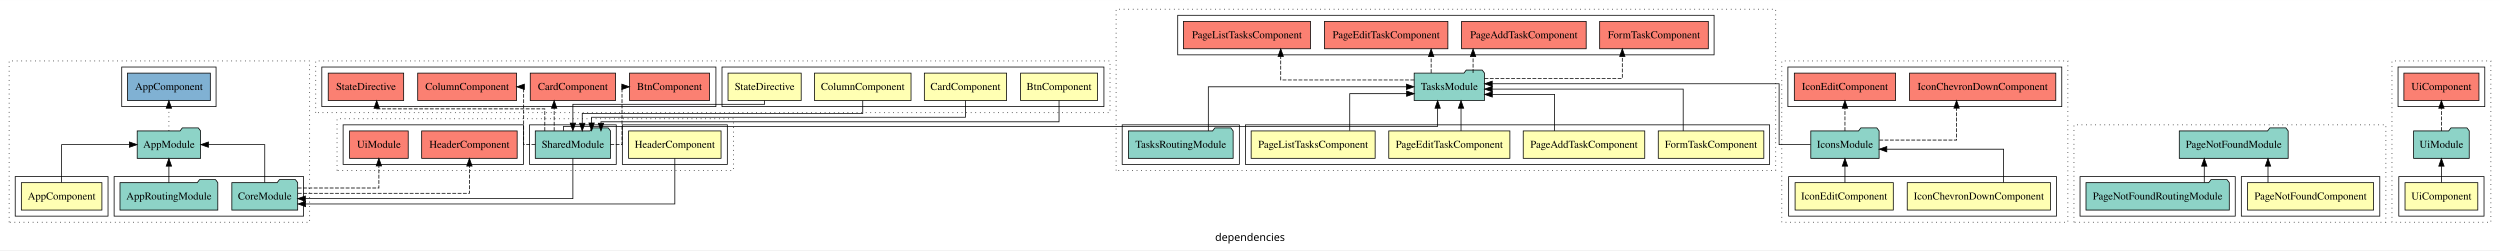
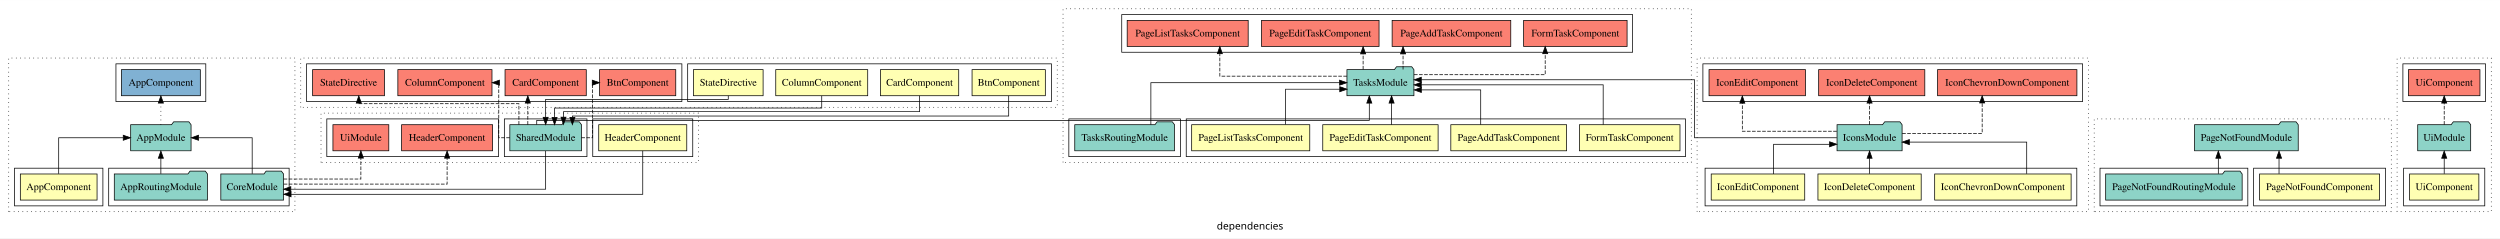
- <svg xmlns="http://www.w3.org/2000/svg" width="3286pt" height="329pt" viewBox="0.00 0.00 3286.00 328.80">
+ <svg xmlns="http://www.w3.org/2000/svg" width="3450pt" height="329pt" viewBox="0.00 0.00 3450.00 328.80">
  <g id="graph0" class="graph" transform="scale(1 1) rotate(0) translate(4 324.8)">
-     <polygon fill="white" stroke="transparent" points="-4,4 -4,-324.8 3282,-324.8 3282,4 -4,4" />
-     <text text-anchor="middle" x="1639" y="-8.2" font-family="sans-serif" font-size="14.00">dependencies</text>
+     <polygon fill="white" stroke="transparent" points="-4,4 -4,-324.8 3446,-324.8 3446,4 -4,4" />
+     <text text-anchor="middle" x="1721" y="-8.2" font-family="sans-serif" font-size="14.00">dependencies</text>
    <g id="clust1" class="cluster">
      <polygon fill="none" stroke="black" stroke-dasharray="1,5" points="8,-32.8 8,-244.8 403,-244.8 403,-32.8 8,-32.8" />
    </g>
    <g id="clust2" class="cluster">
      <polygon fill="none" stroke="black" points="16,-40.8 16,-92.8 138,-92.8 138,-40.8 16,-40.8" />
    </g>
    <g id="clust4" class="cluster">
      <polygon fill="none" stroke="black" points="146,-40.8 146,-92.8 395,-92.8 395,-40.8 146,-40.8" />
    </g>
    <g id="clust6" class="cluster">
      <polygon fill="none" stroke="black" points="156,-184.8 156,-236.8 280,-236.8 280,-184.8 156,-184.8" />
    </g>
    <g id="clust14" class="cluster">
      <polygon fill="none" stroke="black" stroke-dasharray="1,5" points="439,-100.8 439,-168.8 960,-168.8 960,-100.8 439,-100.8" />
    </g>
    <g id="clust15" class="cluster">
      <polygon fill="none" stroke="black" points="814,-108.8 814,-160.8 952,-160.8 952,-108.8 814,-108.8" />
    </g>
    <g id="clust17" class="cluster">
      <polygon fill="none" stroke="black" points="692,-108.8 692,-160.8 806,-160.8 806,-108.8 692,-108.8" />
    </g>
    <g id="clust18" class="cluster">
      <polygon fill="none" stroke="black" points="447,-108.8 447,-160.8 684,-160.8 684,-108.8 447,-108.8" />
    </g>
    <g id="clust21" class="cluster">
-       <polygon fill="none" stroke="black" stroke-dasharray="1,5" points="2338,-32.8 2338,-244.8 2714,-244.8 2714,-32.8 2338,-32.8" />
+       <polygon fill="none" stroke="black" stroke-dasharray="1,5" points="2338,-32.8 2338,-244.8 2878,-244.8 2878,-32.8 2338,-32.8" />
    </g>
    <g id="clust22" class="cluster">
-       <polygon fill="none" stroke="black" points="2347,-40.8 2347,-92.8 2699,-92.8 2699,-40.8 2347,-40.8" />
-     </g>
-     <g id="clust26" class="cluster">
-       <polygon fill="none" stroke="black" points="2346,-184.8 2346,-236.8 2706,-236.8 2706,-184.8 2346,-184.8" />
-     </g>
-     <g id="clust29" class="cluster">
-       <polygon fill="none" stroke="black" stroke-dasharray="1,5" points="2722,-32.8 2722,-160.8 3132,-160.8 3132,-32.8 2722,-32.8" />
+       <polygon fill="none" stroke="black" points="2349,-40.8 2349,-92.8 2862,-92.8 2862,-40.8 2349,-40.8" />
+     </g>
+     <g id="clust27" class="cluster">
+       <polygon fill="none" stroke="black" points="2346,-184.8 2346,-236.8 2870,-236.8 2870,-184.8 2346,-184.8" />
    </g>
    <g id="clust30" class="cluster">
-       <polygon fill="none" stroke="black" points="2942,-40.8 2942,-92.8 3124,-92.8 3124,-40.8 2942,-40.8" />
-     </g>
-     <g id="clust32" class="cluster">
-       <polygon fill="none" stroke="black" points="2730,-40.8 2730,-92.8 2934,-92.8 2934,-40.8 2730,-40.8" />
-     </g>
-     <g id="clust42" class="cluster">
+       <polygon fill="none" stroke="black" stroke-dasharray="1,5" points="2886,-32.8 2886,-160.8 3296,-160.8 3296,-32.8 2886,-32.8" />
+     </g>
+     <g id="clust31" class="cluster">
+       <polygon fill="none" stroke="black" points="3106,-40.8 3106,-92.8 3288,-92.8 3288,-40.8 3106,-40.8" />
+     </g>
+     <g id="clust33" class="cluster">
+       <polygon fill="none" stroke="black" points="2894,-40.8 2894,-92.8 3098,-92.8 3098,-40.8 2894,-40.8" />
+     </g>
+     <g id="clust43" class="cluster">
      <polygon fill="none" stroke="black" stroke-dasharray="1,5" points="411,-176.8 411,-244.8 1455,-244.8 1455,-176.8 411,-176.8" />
    </g>
-     <g id="clust43" class="cluster">
+     <g id="clust44" class="cluster">
      <polygon fill="none" stroke="black" points="945,-184.8 945,-236.8 1447,-236.8 1447,-184.8 945,-184.8" />
    </g>
-     <g id="clust49" class="cluster">
+     <g id="clust50" class="cluster">
      <polygon fill="none" stroke="black" points="419,-184.8 419,-236.8 937,-236.8 937,-184.8 419,-184.8" />
    </g>
-     <g id="clust52" class="cluster">
+     <g id="clust53" class="cluster">
      <polygon fill="none" stroke="black" stroke-dasharray="1,5" points="1463,-100.8 1463,-312.8 2330,-312.8 2330,-100.8 1463,-100.8" />
    </g>
-     <g id="clust53" class="cluster">
+     <g id="clust54" class="cluster">
      <polygon fill="none" stroke="black" points="1633,-108.8 1633,-160.8 2322,-160.8 2322,-108.8 1633,-108.8" />
    </g>
-     <g id="clust58" class="cluster">
+     <g id="clust59" class="cluster">
      <polygon fill="none" stroke="black" points="1471,-108.8 1471,-160.8 1625,-160.8 1625,-108.8 1471,-108.8" />
    </g>
-     <g id="clust59" class="cluster">
+     <g id="clust60" class="cluster">
      <polygon fill="none" stroke="black" points="1544,-252.8 1544,-304.8 2249,-304.8 2249,-252.8 1544,-252.8" />
    </g>
-     <g id="clust68" class="cluster">
-       <polygon fill="none" stroke="black" stroke-dasharray="1,5" points="3140,-32.8 3140,-244.8 3270,-244.8 3270,-32.8 3140,-32.8" />
-     </g>
    <g id="clust69" class="cluster">
-       <polygon fill="none" stroke="black" points="3149,-40.8 3149,-92.8 3261,-92.8 3261,-40.8 3149,-40.8" />
-     </g>
-     <g id="clust72" class="cluster">
-       <polygon fill="none" stroke="black" points="3148,-184.8 3148,-236.8 3262,-236.8 3262,-184.8 3148,-184.8" />
+       <polygon fill="none" stroke="black" stroke-dasharray="1,5" points="3304,-32.8 3304,-244.8 3434,-244.8 3434,-32.8 3304,-32.8" />
+     </g>
+     <g id="clust70" class="cluster">
+       <polygon fill="none" stroke="black" points="3313,-40.8 3313,-92.8 3425,-92.8 3425,-40.8 3313,-40.8" />
+     </g>
+     <g id="clust73" class="cluster">
+       <polygon fill="none" stroke="black" points="3312,-184.8 3312,-236.8 3426,-236.8 3426,-184.8 3312,-184.8" />
    </g>
    <g id="node1" class="node">
      <polygon fill="#ffffb3" stroke="black" points="129.94,-84.8 24.06,-84.8 24.06,-48.8 129.94,-48.8 129.94,-84.8" />
      <text text-anchor="middle" x="77" y="-62.6" font-family="Times,serif" font-size="14.00">AppComponent</text>
    </g>
    <g id="node2" class="node">
      <polygon fill="#8dd3c7" stroke="black" points="259.66,-152.8 256.66,-156.8 235.66,-156.8 232.66,-152.8 176.34,-152.8 176.34,-116.8 259.66,-116.8 259.66,-152.8" />
      <text text-anchor="middle" x="218" y="-130.6" font-family="Times,serif" font-size="14.00">AppModule</text>
    </g>
    <g id="edge1" class="edge">
      <path fill="none" stroke="black" d="M77,-85.02C77,-105.17 77,-134.8 77,-134.8 77,-134.8 166.08,-134.8 166.08,-134.8" />
      <polygon fill="black" stroke="black" points="166.08,-138.3 176.08,-134.8 166.08,-131.3 166.08,-138.3" />
    </g>
    <g id="node5" class="node">
      <polygon fill="#80b1d3" stroke="black" points="272.44,-228.8 163.56,-228.8 163.56,-192.8 272.44,-192.8 272.44,-228.8" />
      <text text-anchor="middle" x="218" y="-206.6" font-family="Times,serif" font-size="14.00">AppComponent </text>
    </g>
    <g id="edge4" class="edge">
      <path fill="none" stroke="black" stroke-dasharray="1,5" d="M218,-152.81C218,-152.81 218,-182.65 218,-182.65" />
      <polygon fill="black" stroke="black" points="214.5,-182.65 218,-192.65 221.5,-182.65 214.5,-182.65" />
    </g>
    <g id="node3" class="node">
      <polygon fill="#8dd3c7" stroke="black" points="282.28,-84.8 279.28,-88.8 258.28,-88.8 255.28,-84.8 153.72,-84.8 153.72,-48.8 282.28,-48.8 282.28,-84.8" />
      <text text-anchor="middle" x="218" y="-62.6" font-family="Times,serif" font-size="14.00">AppRoutingModule</text>
    </g>
    <g id="edge2" class="edge">
      <path fill="none" stroke="black" d="M218,-85.02C218,-85.02 218,-106.53 218,-106.53" />
      <polygon fill="black" stroke="black" points="214.5,-106.53 218,-116.53 221.5,-106.53 214.5,-106.53" />
    </g>
    <g id="node4" class="node">
      <polygon fill="#8dd3c7" stroke="black" points="387.27,-84.8 384.27,-88.8 363.27,-88.8 360.27,-84.8 300.73,-84.8 300.73,-48.8 387.27,-48.8 387.27,-84.8" />
      <text text-anchor="middle" x="344" y="-62.6" font-family="Times,serif" font-size="14.00">CoreModule</text>
    </g>
    <g id="edge3" class="edge">
      <path fill="none" stroke="black" d="M344,-85.02C344,-105.17 344,-134.8 344,-134.8 344,-134.8 269.96,-134.8 269.96,-134.8" />
      <polygon fill="black" stroke="black" points="269.96,-131.3 259.96,-134.8 269.96,-138.3 269.96,-131.3" />
    </g>
    <g id="node8" class="node">
      <polygon fill="#fb8072" stroke="black" points="675.75,-152.8 550.25,-152.8 550.25,-116.8 675.75,-116.8 675.75,-152.8" />
      <text text-anchor="middle" x="613" y="-130.6" font-family="Times,serif" font-size="14.00">HeaderComponent </text>
    </g>
    <g id="edge7" class="edge">
      <path fill="none" stroke="black" stroke-dasharray="5,2" d="M387.52,-70.8C463.65,-70.8 613,-70.8 613,-70.8 613,-70.8 613,-106.63 613,-106.63" />
      <polygon fill="black" stroke="black" points="609.5,-106.63 613,-116.63 616.5,-106.63 609.5,-106.63" />
    </g>
    <g id="node9" class="node">
      <polygon fill="#fb8072" stroke="black" points="532.55,-152.8 455.45,-152.8 455.45,-116.8 532.55,-116.8 532.55,-152.8" />
      <text text-anchor="middle" x="494" y="-130.6" font-family="Times,serif" font-size="14.00">UiModule </text>
    </g>
    <g id="edge8" class="edge">
      <path fill="none" stroke="black" stroke-dasharray="5,2" d="M387.39,-77.8C431.69,-77.8 494,-77.8 494,-77.8 494,-77.8 494,-106.76 494,-106.76" />
      <polygon fill="black" stroke="black" points="490.5,-106.76 494,-116.76 497.5,-106.76 490.5,-106.76" />
    </g>
    <g id="node6" class="node">
      <polygon fill="#ffffb3" stroke="black" points="943.75,-152.8 822.25,-152.8 822.25,-116.8 943.75,-116.8 943.75,-152.8" />
      <text text-anchor="middle" x="883" y="-130.6" font-family="Times,serif" font-size="14.00">HeaderComponent</text>
    </g>
    <g id="edge5" class="edge">
      <path fill="none" stroke="black" d="M883,-116.71C883,-93.67 883,-56.8 883,-56.8 883,-56.8 397.65,-56.8 397.65,-56.8" />
      <polygon fill="black" stroke="black" points="397.65,-53.3 387.65,-56.8 397.65,-60.3 397.65,-53.3" />
    </g>
    <g id="node7" class="node">
      <polygon fill="#8dd3c7" stroke="black" points="798.43,-152.8 795.43,-156.8 774.43,-156.8 771.43,-152.8 699.57,-152.8 699.57,-116.8 798.43,-116.8 798.43,-152.8" />
      <text text-anchor="middle" x="749" y="-130.6" font-family="Times,serif" font-size="14.00">SharedModule</text>
    </g>
    <g id="edge6" class="edge">
      <path fill="none" stroke="black" d="M749,-116.52C749,-95.48 749,-63.8 749,-63.8 749,-63.8 397.34,-63.8 397.34,-63.8" />
      <polygon fill="black" stroke="black" points="397.34,-60.3 387.34,-63.8 397.34,-67.3 397.34,-60.3" />
    </g>
-     <g id="node22" class="node">
+     <g id="node24" class="node">
      <polygon fill="#fb8072" stroke="black" points="928.56,-228.8 823.44,-228.8 823.44,-192.8 928.56,-192.8 928.56,-228.8" />
      <text text-anchor="middle" x="876" y="-206.6" font-family="Times,serif" font-size="14.00">BtnComponent </text>
    </g>
-     <g id="edge19" class="edge">
+     <g id="edge21" class="edge">
      <path fill="none" stroke="black" stroke-dasharray="5,2" d="M798.27,-134.8C807.11,-134.8 813.57,-134.8 813.57,-134.8 813.57,-134.8 813.57,-210.8 813.57,-210.8 813.57,-210.8 814.55,-210.8 814.55,-210.8" />
      <polygon fill="black" stroke="black" points="813.33,-214.3 823.33,-210.8 813.33,-207.3 813.33,-214.3" />
    </g>
-     <g id="node23" class="node">
+     <g id="node25" class="node">
      <polygon fill="#fb8072" stroke="black" points="805.04,-228.8 692.96,-228.8 692.96,-192.8 805.04,-192.8 805.04,-228.8" />
      <text text-anchor="middle" x="749" y="-206.6" font-family="Times,serif" font-size="14.00">CardComponent </text>
    </g>
-     <g id="edge20" class="edge">
+     <g id="edge22" class="edge">
      <path fill="none" stroke="black" stroke-dasharray="5,2" d="M724.39,-152.81C724.39,-152.81 724.39,-182.65 724.39,-182.65" />
      <polygon fill="black" stroke="black" points="720.89,-182.65 724.39,-192.65 727.89,-182.65 720.89,-182.65" />
    </g>
-     <g id="node24" class="node">
+     <g id="node26" class="node">
      <polygon fill="#fb8072" stroke="black" points="674.95,-228.8 545.05,-228.8 545.05,-192.8 674.95,-192.8 674.95,-228.8" />
      <text text-anchor="middle" x="610" y="-206.6" font-family="Times,serif" font-size="14.00">ColumnComponent </text>
    </g>
-     <g id="edge21" class="edge">
+     <g id="edge23" class="edge">
      <path fill="none" stroke="black" stroke-dasharray="5,2" d="M699.63,-134.8C690.78,-134.8 684.3,-134.8 684.3,-134.8 684.3,-134.8 684.3,-210.8 684.3,-210.8 684.3,-210.8 683.39,-210.8 683.39,-210.8" />
      <polygon fill="black" stroke="black" points="685.19,-207.3 675.19,-210.8 685.19,-214.3 685.19,-207.3" />
    </g>
-     <g id="node25" class="node">
+     <g id="node27" class="node">
      <polygon fill="#fb8072" stroke="black" points="526.58,-228.8 427.42,-228.8 427.42,-192.8 526.58,-192.8 526.58,-228.8" />
      <text text-anchor="middle" x="477" y="-206.6" font-family="Times,serif" font-size="14.00">StateDirective </text>
    </g>
-     <g id="edge22" class="edge">
+     <g id="edge24" class="edge">
      <path fill="none" stroke="black" stroke-dasharray="5,2" d="M712.09,-152.84C712.09,-166.09 712.09,-181.8 712.09,-181.8 712.09,-181.8 491.13,-181.8 491.13,-181.8 491.13,-181.8 491.13,-182.88 491.13,-182.88" />
      <polygon fill="black" stroke="black" points="487.63,-182.6 491.13,-192.6 494.63,-182.6 487.63,-182.6" />
    </g>
-     <g id="node30" class="node">
+     <g id="node32" class="node">
      <polygon fill="#8dd3c7" stroke="black" points="1947.21,-228.8 1944.21,-232.8 1923.21,-232.8 1920.21,-228.8 1854.79,-228.8 1854.79,-192.8 1947.21,-192.8 1947.21,-228.8" />
      <text text-anchor="middle" x="1901" y="-206.6" font-family="Times,serif" font-size="14.00">TasksModule</text>
    </g>
-     <g id="edge28" class="edge">
+     <g id="edge30" class="edge">
      <path fill="none" stroke="black" d="M736.7,-152.99C736.7,-156.34 736.7,-158.8 736.7,-158.8 736.7,-158.8 1885.63,-158.8 1885.63,-158.8 1885.63,-158.8 1885.63,-182.61 1885.63,-182.61" />
      <polygon fill="black" stroke="black" points="1882.13,-182.61 1885.63,-192.61 1889.13,-182.61 1882.13,-182.61" />
    </g>
    <g id="node10" class="node">
-       <polygon fill="#ffffb3" stroke="black" points="2691.14,-84.8 2502.86,-84.8 2502.86,-48.8 2691.14,-48.8 2691.14,-84.8" />
-       <text text-anchor="middle" x="2597" y="-62.6" font-family="Times,serif" font-size="14.00">IconChevronDownComponent</text>
+       <polygon fill="#ffffb3" stroke="black" points="2854.14,-84.8 2665.86,-84.8 2665.86,-48.8 2854.14,-48.8 2854.14,-84.8" />
+       <text text-anchor="middle" x="2760" y="-62.6" font-family="Times,serif" font-size="14.00">IconChevronDownComponent</text>
+     </g>
+     <g id="node13" class="node">
+       <polygon fill="#8dd3c7" stroke="black" points="2620.88,-152.8 2617.88,-156.8 2596.88,-156.8 2593.88,-152.8 2531.12,-152.8 2531.12,-116.8 2620.88,-116.8 2620.88,-152.8" />
+       <text text-anchor="middle" x="2576" y="-130.6" font-family="Times,serif" font-size="14.00">IconsModule</text>
+     </g>
+     <g id="edge9" class="edge">
+       <path fill="none" stroke="black" d="M2792.86,-85.07C2792.86,-103.36 2792.86,-128.8 2792.86,-128.8 2792.86,-128.8 2630.93,-128.8 2630.93,-128.8" />
+       <polygon fill="black" stroke="black" points="2630.93,-125.3 2620.93,-128.8 2630.93,-132.3 2630.93,-125.3" />
+     </g>
+     <g id="node11" class="node">
+       <polygon fill="#ffffb3" stroke="black" points="2647.24,-84.8 2504.76,-84.8 2504.76,-48.8 2647.24,-48.8 2647.24,-84.8" />
+       <text text-anchor="middle" x="2576" y="-62.6" font-family="Times,serif" font-size="14.00">IconDeleteComponent</text>
+     </g>
+     <g id="edge10" class="edge">
+       <path fill="none" stroke="black" d="M2576,-85.02C2576,-85.02 2576,-106.53 2576,-106.53" />
+       <polygon fill="black" stroke="black" points="2572.5,-106.53 2576,-116.53 2579.5,-106.53 2572.5,-106.53" />
    </g>
    <g id="node12" class="node">
-       <polygon fill="#8dd3c7" stroke="black" points="2465.88,-152.8 2462.88,-156.8 2441.88,-156.8 2438.88,-152.8 2376.12,-152.8 2376.12,-116.8 2465.88,-116.8 2465.88,-152.8" />
-       <text text-anchor="middle" x="2421" y="-130.6" font-family="Times,serif" font-size="14.00">IconsModule</text>
-     </g>
-     <g id="edge9" class="edge">
-       <path fill="none" stroke="black" d="M2629.52,-85.07C2629.52,-103.36 2629.52,-128.8 2629.52,-128.8 2629.52,-128.8 2475.99,-128.8 2475.99,-128.8" />
-       <polygon fill="black" stroke="black" points="2475.99,-125.3 2465.99,-128.8 2475.99,-132.3 2475.99,-125.3" />
-     </g>
-     <g id="node11" class="node">
-       <polygon fill="#ffffb3" stroke="black" points="2484.54,-84.8 2355.46,-84.8 2355.46,-48.8 2484.54,-48.8 2484.54,-84.8" />
-       <text text-anchor="middle" x="2420" y="-62.6" font-family="Times,serif" font-size="14.00">IconEditComponent</text>
-     </g>
-     <g id="edge10" class="edge">
-       <path fill="none" stroke="black" d="M2421,-85.02C2421,-85.02 2421,-106.53 2421,-106.53" />
-       <polygon fill="black" stroke="black" points="2417.5,-106.53 2421,-116.53 2424.5,-106.53 2417.5,-106.53" />
-     </g>
-     <g id="node13" class="node">
-       <polygon fill="#fb8072" stroke="black" points="2698.14,-228.8 2505.86,-228.8 2505.86,-192.8 2698.14,-192.8 2698.14,-228.8" />
-       <text text-anchor="middle" x="2602" y="-206.6" font-family="Times,serif" font-size="14.00">IconChevronDownComponent </text>
+       <polygon fill="#ffffb3" stroke="black" points="2486.54,-84.8 2357.46,-84.8 2357.46,-48.8 2486.54,-48.8 2486.54,-84.8" />
+       <text text-anchor="middle" x="2422" y="-62.6" font-family="Times,serif" font-size="14.00">IconEditComponent</text>
    </g>
    <g id="edge11" class="edge">
-       <path fill="none" stroke="black" stroke-dasharray="5,2" d="M2466.22,-140.8C2509.33,-140.8 2567.73,-140.8 2567.73,-140.8 2567.73,-140.8 2567.73,-182.77 2567.73,-182.77" />
-       <polygon fill="black" stroke="black" points="2564.23,-182.77 2567.73,-192.77 2571.23,-182.77 2564.23,-182.77" />
+       <path fill="none" stroke="black" d="M2443.59,-84.82C2443.59,-102.17 2443.59,-125.8 2443.59,-125.8 2443.59,-125.8 2520.8,-125.8 2520.8,-125.8" />
+       <polygon fill="black" stroke="black" points="2520.8,-129.3 2530.8,-125.8 2520.8,-122.3 2520.8,-129.3" />
    </g>
    <g id="node14" class="node">
+       <polygon fill="#fb8072" stroke="black" points="2862.14,-228.8 2669.86,-228.8 2669.86,-192.8 2862.14,-192.8 2862.14,-228.8" />
+       <text text-anchor="middle" x="2766" y="-206.6" font-family="Times,serif" font-size="14.00">IconChevronDownComponent </text>
+     </g>
+     <g id="edge12" class="edge">
+       <path fill="none" stroke="black" stroke-dasharray="5,2" d="M2620.95,-140.8C2666.84,-140.8 2731.39,-140.8 2731.39,-140.8 2731.39,-140.8 2731.39,-182.77 2731.39,-182.77" />
+       <polygon fill="black" stroke="black" points="2727.89,-182.77 2731.39,-192.77 2734.89,-182.77 2727.89,-182.77" />
+     </g>
+     <g id="node15" class="node">
+       <polygon fill="#fb8072" stroke="black" points="2652.24,-228.8 2505.76,-228.8 2505.76,-192.8 2652.24,-192.8 2652.24,-228.8" />
+       <text text-anchor="middle" x="2579" y="-206.6" font-family="Times,serif" font-size="14.00">IconDeleteComponent </text>
+     </g>
+     <g id="edge13" class="edge">
+       <path fill="none" stroke="black" stroke-dasharray="5,2" d="M2576,-152.81C2576,-152.81 2576,-182.65 2576,-182.65" />
+       <polygon fill="black" stroke="black" points="2572.5,-182.65 2576,-192.65 2579.5,-182.65 2572.5,-182.65" />
+     </g>
+     <g id="node16" class="node">
      <polygon fill="#fb8072" stroke="black" points="2487.54,-228.8 2354.46,-228.8 2354.46,-192.8 2487.54,-192.8 2487.54,-228.8" />
      <text text-anchor="middle" x="2421" y="-206.6" font-family="Times,serif" font-size="14.00">IconEditComponent </text>
    </g>
-     <g id="edge12" class="edge">
-       <path fill="none" stroke="black" stroke-dasharray="5,2" d="M2421,-152.81C2421,-152.81 2421,-182.65 2421,-182.65" />
-       <polygon fill="black" stroke="black" points="2417.5,-182.65 2421,-192.65 2424.5,-182.65 2417.5,-182.65" />
-     </g>
-     <g id="edge27" class="edge">
-       <path fill="none" stroke="black" d="M2375.96,-134.8C2354.93,-134.8 2334.46,-134.8 2334.46,-134.8 2334.46,-134.8 2334.46,-214.8 2334.46,-214.8 2334.46,-214.8 1957.39,-214.8 1957.39,-214.8" />
+     <g id="edge14" class="edge">
+       <path fill="none" stroke="black" stroke-dasharray="5,2" d="M2530.78,-143.8C2478.76,-143.8 2400.41,-143.8 2400.41,-143.8 2400.41,-143.8 2400.41,-182.49 2400.41,-182.49" />
+       <polygon fill="black" stroke="black" points="2396.91,-182.49 2400.41,-192.49 2403.91,-182.49 2396.91,-182.49" />
+     </g>
+     <g id="edge29" class="edge">
+       <path fill="none" stroke="black" d="M2530.85,-134.8C2460.94,-134.8 2334.46,-134.8 2334.46,-134.8 2334.46,-134.8 2334.46,-214.8 2334.46,-214.8 2334.46,-214.8 1957.39,-214.8 1957.39,-214.8" />
      <polygon fill="black" stroke="black" points="1957.39,-211.3 1947.39,-214.8 1957.39,-218.3 1957.39,-211.3" />
    </g>
-     <g id="node15" class="node">
-       <polygon fill="#ffffb3" stroke="black" points="3115.83,-84.8 2950.17,-84.8 2950.17,-48.8 3115.83,-48.8 3115.83,-84.8" />
-       <text text-anchor="middle" x="3033" y="-62.6" font-family="Times,serif" font-size="14.00">PageNotFoundComponent</text>
-     </g>
-     <g id="node16" class="node">
-       <polygon fill="#8dd3c7" stroke="black" points="3003.55,-152.8 3000.55,-156.8 2979.55,-156.8 2976.55,-152.8 2860.45,-152.8 2860.45,-116.8 3003.55,-116.8 3003.55,-152.8" />
-       <text text-anchor="middle" x="2932" y="-130.6" font-family="Times,serif" font-size="14.00">PageNotFoundModule</text>
-     </g>
-     <g id="edge13" class="edge">
-       <path fill="none" stroke="black" d="M2977.06,-85.02C2977.06,-85.02 2977.06,-106.53 2977.06,-106.53" />
-       <polygon fill="black" stroke="black" points="2973.56,-106.53 2977.06,-116.53 2980.56,-106.53 2973.56,-106.53" />
-     </g>
    <g id="node17" class="node">
-       <polygon fill="#8dd3c7" stroke="black" points="2926.17,-84.8 2923.17,-88.8 2902.17,-88.8 2899.17,-84.8 2737.83,-84.8 2737.83,-48.8 2926.17,-48.8 2926.17,-84.8" />
-       <text text-anchor="middle" x="2832" y="-62.6" font-family="Times,serif" font-size="14.00">PageNotFoundRoutingModule</text>
-     </g>
-     <g id="edge14" class="edge">
-       <path fill="none" stroke="black" d="M2893.28,-85.02C2893.28,-85.02 2893.28,-106.53 2893.28,-106.53" />
-       <polygon fill="black" stroke="black" points="2889.78,-106.53 2893.28,-116.53 2896.78,-106.53 2889.78,-106.53" />
+       <polygon fill="#ffffb3" stroke="black" points="3279.83,-84.8 3114.17,-84.8 3114.17,-48.8 3279.83,-48.8 3279.83,-84.8" />
+       <text text-anchor="middle" x="3197" y="-62.6" font-family="Times,serif" font-size="14.00">PageNotFoundComponent</text>
    </g>
    <g id="node18" class="node">
+       <polygon fill="#8dd3c7" stroke="black" points="3167.55,-152.8 3164.55,-156.8 3143.55,-156.8 3140.55,-152.8 3024.45,-152.8 3024.45,-116.8 3167.55,-116.8 3167.55,-152.8" />
+       <text text-anchor="middle" x="3096" y="-130.6" font-family="Times,serif" font-size="14.00">PageNotFoundModule</text>
+     </g>
+     <g id="edge15" class="edge">
+       <path fill="none" stroke="black" d="M3141.06,-85.02C3141.06,-85.02 3141.06,-106.53 3141.06,-106.53" />
+       <polygon fill="black" stroke="black" points="3137.56,-106.53 3141.06,-116.53 3144.56,-106.53 3137.56,-106.53" />
+     </g>
+     <g id="node19" class="node">
+       <polygon fill="#8dd3c7" stroke="black" points="3090.17,-84.8 3087.17,-88.8 3066.17,-88.8 3063.17,-84.8 2901.83,-84.8 2901.83,-48.8 3090.17,-48.8 3090.17,-84.8" />
+       <text text-anchor="middle" x="2996" y="-62.6" font-family="Times,serif" font-size="14.00">PageNotFoundRoutingModule</text>
+     </g>
+     <g id="edge16" class="edge">
+       <path fill="none" stroke="black" d="M3057.28,-85.02C3057.28,-85.02 3057.28,-106.53 3057.28,-106.53" />
+       <polygon fill="black" stroke="black" points="3053.78,-106.53 3057.28,-116.53 3060.78,-106.53 3053.78,-106.53" />
+     </g>
+     <g id="node20" class="node">
      <polygon fill="#ffffb3" stroke="black" points="1438.56,-228.8 1337.44,-228.8 1337.44,-192.8 1438.56,-192.8 1438.56,-228.8" />
      <text text-anchor="middle" x="1388" y="-206.6" font-family="Times,serif" font-size="14.00">BtnComponent</text>
    </g>
-     <g id="edge15" class="edge">
+     <g id="edge17" class="edge">
      <path fill="none" stroke="black" d="M1388,-192.62C1388,-179.76 1388,-164.8 1388,-164.8 1388,-164.8 785.91,-164.8 785.91,-164.8 785.91,-164.8 785.91,-162.94 785.91,-162.94" />
      <polygon fill="black" stroke="black" points="789.41,-162.94 785.91,-152.94 782.41,-162.94 789.41,-162.94" />
    </g>
-     <g id="node19" class="node">
+     <g id="node21" class="node">
      <polygon fill="#ffffb3" stroke="black" points="1319.05,-228.8 1210.95,-228.8 1210.95,-192.8 1319.05,-192.8 1319.05,-228.8" />
      <text text-anchor="middle" x="1265" y="-206.6" font-family="Times,serif" font-size="14.00">CardComponent</text>
    </g>
-     <g id="edge16" class="edge">
+     <g id="edge18" class="edge">
      <path fill="none" stroke="black" d="M1265,-192.67C1265,-182.09 1265,-170.8 1265,-170.8 1265,-170.8 773.61,-170.8 773.61,-170.8 773.61,-170.8 773.61,-163.22 773.61,-163.22" />
      <polygon fill="black" stroke="black" points="777.11,-163.22 773.61,-153.22 770.11,-163.22 777.11,-163.22" />
    </g>
-     <g id="node20" class="node">
+     <g id="node22" class="node">
      <polygon fill="#ffffb3" stroke="black" points="1193.45,-228.8 1066.55,-228.8 1066.55,-192.8 1193.45,-192.8 1193.45,-228.8" />
      <text text-anchor="middle" x="1130" y="-206.6" font-family="Times,serif" font-size="14.00">ColumnComponent</text>
    </g>
-     <g id="edge17" class="edge">
+     <g id="edge19" class="edge">
      <path fill="none" stroke="black" d="M1130,-192.48C1130,-184.01 1130,-175.8 1130,-175.8 1130,-175.8 761.3,-175.8 761.3,-175.8 761.3,-175.8 761.3,-162.9 761.3,-162.9" />
      <polygon fill="black" stroke="black" points="764.8,-162.9 761.3,-152.9 757.8,-162.9 764.8,-162.9" />
    </g>
-     <g id="node21" class="node">
+     <g id="node23" class="node">
      <polygon fill="#ffffb3" stroke="black" points="1049.08,-228.8 952.92,-228.8 952.92,-192.8 1049.08,-192.8 1049.08,-228.8" />
      <text text-anchor="middle" x="1001" y="-206.6" font-family="Times,serif" font-size="14.00">StateDirective</text>
    </g>
-     <g id="edge18" class="edge">
+     <g id="edge20" class="edge">
      <path fill="none" stroke="black" d="M1001,-192.68C1001,-189.83 1001,-187.8 1001,-187.8 1001,-187.8 749,-187.8 749,-187.8 749,-187.8 749,-163.04 749,-163.04" />
      <polygon fill="black" stroke="black" points="752.5,-163.04 749,-153.04 745.5,-163.04 752.5,-163.04" />
    </g>
-     <g id="node26" class="node">
+     <g id="node28" class="node">
      <polygon fill="#ffffb3" stroke="black" points="2314.38,-152.8 2175.62,-152.8 2175.62,-116.8 2314.38,-116.8 2314.38,-152.8" />
      <text text-anchor="middle" x="2245" y="-130.6" font-family="Times,serif" font-size="14.00">FormTaskComponent</text>
    </g>
-     <g id="edge23" class="edge">
+     <g id="edge25" class="edge">
      <path fill="none" stroke="black" d="M2208.38,-152.84C2208.38,-174.46 2208.38,-207.8 2208.38,-207.8 2208.38,-207.8 1957.35,-207.8 1957.35,-207.8" />
      <polygon fill="black" stroke="black" points="1957.35,-204.3 1947.35,-207.8 1957.35,-211.3 1957.35,-204.3" />
    </g>
-     <g id="node27" class="node">
+     <g id="node29" class="node">
      <polygon fill="#ffffb3" stroke="black" points="2157.87,-152.8 1998.13,-152.8 1998.13,-116.8 2157.87,-116.8 2157.87,-152.8" />
      <text text-anchor="middle" x="2078" y="-130.6" font-family="Times,serif" font-size="14.00">PageAddTaskComponent</text>
    </g>
-     <g id="edge24" class="edge">
+     <g id="edge26" class="edge">
      <path fill="none" stroke="black" d="M2039.38,-152.83C2039.38,-172.38 2039.38,-200.8 2039.38,-200.8 2039.38,-200.8 1957.46,-200.8 1957.46,-200.8" />
      <polygon fill="black" stroke="black" points="1957.46,-197.3 1947.46,-200.8 1957.46,-204.3 1957.46,-197.3" />
    </g>
-     <g id="node28" class="node">
+     <g id="node30" class="node">
      <polygon fill="#ffffb3" stroke="black" points="1980.59,-152.8 1821.41,-152.8 1821.41,-116.8 1980.59,-116.8 1980.59,-152.8" />
      <text text-anchor="middle" x="1901" y="-130.6" font-family="Times,serif" font-size="14.00">PageEditTaskComponent</text>
    </g>
-     <g id="edge25" class="edge">
+     <g id="edge27" class="edge">
      <path fill="none" stroke="black" d="M1916.37,-152.81C1916.37,-152.81 1916.37,-182.65 1916.37,-182.65" />
      <polygon fill="black" stroke="black" points="1912.87,-182.65 1916.37,-192.65 1919.87,-182.65 1912.87,-182.65" />
    </g>
-     <g id="node29" class="node">
+     <g id="node31" class="node">
      <polygon fill="#ffffb3" stroke="black" points="1803.49,-152.8 1640.51,-152.8 1640.51,-116.8 1803.49,-116.8 1803.49,-152.8" />
      <text text-anchor="middle" x="1722" y="-130.6" font-family="Times,serif" font-size="14.00">PageListTasksComponent</text>
    </g>
-     <g id="edge26" class="edge">
+     <g id="edge28" class="edge">
      <path fill="none" stroke="black" d="M1770.1,-153.11C1770.1,-172.95 1770.1,-201.8 1770.1,-201.8 1770.1,-201.8 1844.85,-201.8 1844.85,-201.8" />
      <polygon fill="black" stroke="black" points="1844.85,-205.3 1854.85,-201.8 1844.85,-198.3 1844.85,-205.3" />
    </g>
-     <g id="node32" class="node">
+     <g id="node34" class="node">
      <polygon fill="#fb8072" stroke="black" points="2241.38,-296.8 2098.62,-296.8 2098.62,-260.8 2241.38,-260.8 2241.38,-296.8" />
      <text text-anchor="middle" x="2170" y="-274.6" font-family="Times,serif" font-size="14.00">FormTaskComponent </text>
    </g>
-     <g id="edge30" class="edge">
+     <g id="edge32" class="edge">
      <path fill="none" stroke="black" stroke-dasharray="5,2" d="M1947.29,-221.8C2013.77,-221.8 2128.37,-221.8 2128.37,-221.8 2128.37,-221.8 2128.37,-250.76 2128.37,-250.76" />
      <polygon fill="black" stroke="black" points="2124.87,-250.76 2128.37,-260.76 2131.87,-250.76 2124.87,-250.76" />
    </g>
-     <g id="node33" class="node">
+     <g id="node35" class="node">
      <polygon fill="#fb8072" stroke="black" points="2080.87,-296.8 1917.13,-296.8 1917.13,-260.8 2080.87,-260.8 2080.87,-296.8" />
      <text text-anchor="middle" x="1999" y="-274.6" font-family="Times,serif" font-size="14.00">PageAddTaskComponent </text>
    </g>
-     <g id="edge31" class="edge">
+     <g id="edge33" class="edge">
      <path fill="none" stroke="black" stroke-dasharray="5,2" d="M1932.21,-229.02C1932.21,-229.02 1932.21,-250.53 1932.21,-250.53" />
      <polygon fill="black" stroke="black" points="1928.71,-250.53 1932.21,-260.53 1935.71,-250.53 1928.71,-250.53" />
    </g>
-     <g id="node34" class="node">
+     <g id="node36" class="node">
      <polygon fill="#fb8072" stroke="black" points="1899.09,-296.8 1736.91,-296.8 1736.91,-260.8 1899.09,-260.8 1899.09,-296.8" />
      <text text-anchor="middle" x="1818" y="-274.6" font-family="Times,serif" font-size="14.00">PageEditTaskComponent </text>
    </g>
-     <g id="edge32" class="edge">
+     <g id="edge34" class="edge">
      <path fill="none" stroke="black" stroke-dasharray="5,2" d="M1877.09,-229.02C1877.09,-229.02 1877.09,-250.53 1877.09,-250.53" />
      <polygon fill="black" stroke="black" points="1873.59,-250.53 1877.09,-260.53 1880.59,-250.53 1873.59,-250.53" />
    </g>
-     <g id="node35" class="node">
+     <g id="node37" class="node">
      <polygon fill="#fb8072" stroke="black" points="1718.49,-296.8 1551.51,-296.8 1551.51,-260.8 1718.49,-260.8 1718.49,-296.8" />
      <text text-anchor="middle" x="1635" y="-274.6" font-family="Times,serif" font-size="14.00">PageListTasksComponent </text>
    </g>
-     <g id="edge33" class="edge">
+     <g id="edge35" class="edge">
      <path fill="none" stroke="black" stroke-dasharray="5,2" d="M1854.81,-219.8C1789.86,-219.8 1679.38,-219.8 1679.38,-219.8 1679.38,-219.8 1679.38,-250.78 1679.38,-250.78" />
      <polygon fill="black" stroke="black" points="1675.88,-250.78 1679.38,-260.78 1682.88,-250.78 1675.88,-250.78" />
    </g>
-     <g id="node31" class="node">
+     <g id="node33" class="node">
      <polygon fill="#8dd3c7" stroke="black" points="1616.83,-152.8 1613.83,-156.8 1592.83,-156.8 1589.83,-152.8 1479.17,-152.8 1479.17,-116.8 1616.83,-116.8 1616.83,-152.8" />
      <text text-anchor="middle" x="1548" y="-130.6" font-family="Times,serif" font-size="14.00">TasksRoutingModule</text>
    </g>
-     <g id="edge29" class="edge">
+     <g id="edge31" class="edge">
      <path fill="none" stroke="black" d="M1584.21,-152.81C1584.21,-175.29 1584.21,-210.8 1584.21,-210.8 1584.21,-210.8 1844.6,-210.8 1844.6,-210.8" />
      <polygon fill="black" stroke="black" points="1844.6,-214.3 1854.6,-210.8 1844.6,-207.3 1844.6,-214.3" />
    </g>
-     <g id="node36" class="node">
-       <polygon fill="#ffffb3" stroke="black" points="3252.83,-84.8 3157.17,-84.8 3157.17,-48.8 3252.83,-48.8 3252.83,-84.8" />
-       <text text-anchor="middle" x="3205" y="-62.6" font-family="Times,serif" font-size="14.00">UiComponent</text>
-     </g>
-     <g id="node37" class="node">
-       <polygon fill="#8dd3c7" stroke="black" points="3241.55,-152.8 3238.55,-156.8 3217.55,-156.8 3214.55,-152.8 3168.45,-152.8 3168.45,-116.8 3241.55,-116.8 3241.55,-152.8" />
-       <text text-anchor="middle" x="3205" y="-130.6" font-family="Times,serif" font-size="14.00">UiModule</text>
-     </g>
-     <g id="edge34" class="edge">
-       <path fill="none" stroke="black" d="M3205,-85.02C3205,-85.02 3205,-106.53 3205,-106.53" />
-       <polygon fill="black" stroke="black" points="3201.5,-106.53 3205,-116.53 3208.5,-106.53 3201.5,-106.53" />
-     </g>
    <g id="node38" class="node">
-       <polygon fill="#fb8072" stroke="black" points="3254.33,-228.8 3155.67,-228.8 3155.67,-192.8 3254.33,-192.8 3254.33,-228.8" />
-       <text text-anchor="middle" x="3205" y="-206.6" font-family="Times,serif" font-size="14.00">UiComponent </text>
-     </g>
-     <g id="edge35" class="edge">
-       <path fill="none" stroke="black" stroke-dasharray="5,2" d="M3205,-152.81C3205,-152.81 3205,-182.65 3205,-182.65" />
-       <polygon fill="black" stroke="black" points="3201.5,-182.65 3205,-192.65 3208.5,-182.65 3201.5,-182.65" />
+       <polygon fill="#ffffb3" stroke="black" points="3416.83,-84.8 3321.17,-84.8 3321.17,-48.8 3416.83,-48.8 3416.83,-84.8" />
+       <text text-anchor="middle" x="3369" y="-62.6" font-family="Times,serif" font-size="14.00">UiComponent</text>
+     </g>
+     <g id="node39" class="node">
+       <polygon fill="#8dd3c7" stroke="black" points="3405.55,-152.8 3402.55,-156.8 3381.55,-156.8 3378.55,-152.8 3332.45,-152.8 3332.45,-116.8 3405.55,-116.8 3405.55,-152.8" />
+       <text text-anchor="middle" x="3369" y="-130.6" font-family="Times,serif" font-size="14.00">UiModule</text>
+     </g>
+     <g id="edge36" class="edge">
+       <path fill="none" stroke="black" d="M3369,-85.02C3369,-85.02 3369,-106.53 3369,-106.53" />
+       <polygon fill="black" stroke="black" points="3365.5,-106.53 3369,-116.53 3372.5,-106.53 3365.5,-106.53" />
+     </g>
+     <g id="node40" class="node">
+       <polygon fill="#fb8072" stroke="black" points="3418.33,-228.8 3319.67,-228.8 3319.67,-192.8 3418.33,-192.8 3418.33,-228.8" />
+       <text text-anchor="middle" x="3369" y="-206.6" font-family="Times,serif" font-size="14.00">UiComponent </text>
+     </g>
+     <g id="edge37" class="edge">
+       <path fill="none" stroke="black" stroke-dasharray="5,2" d="M3369,-152.81C3369,-152.81 3369,-182.65 3369,-182.65" />
+       <polygon fill="black" stroke="black" points="3365.5,-182.65 3369,-192.65 3372.5,-182.65 3365.5,-182.65" />
    </g>
  </g>
</svg>
